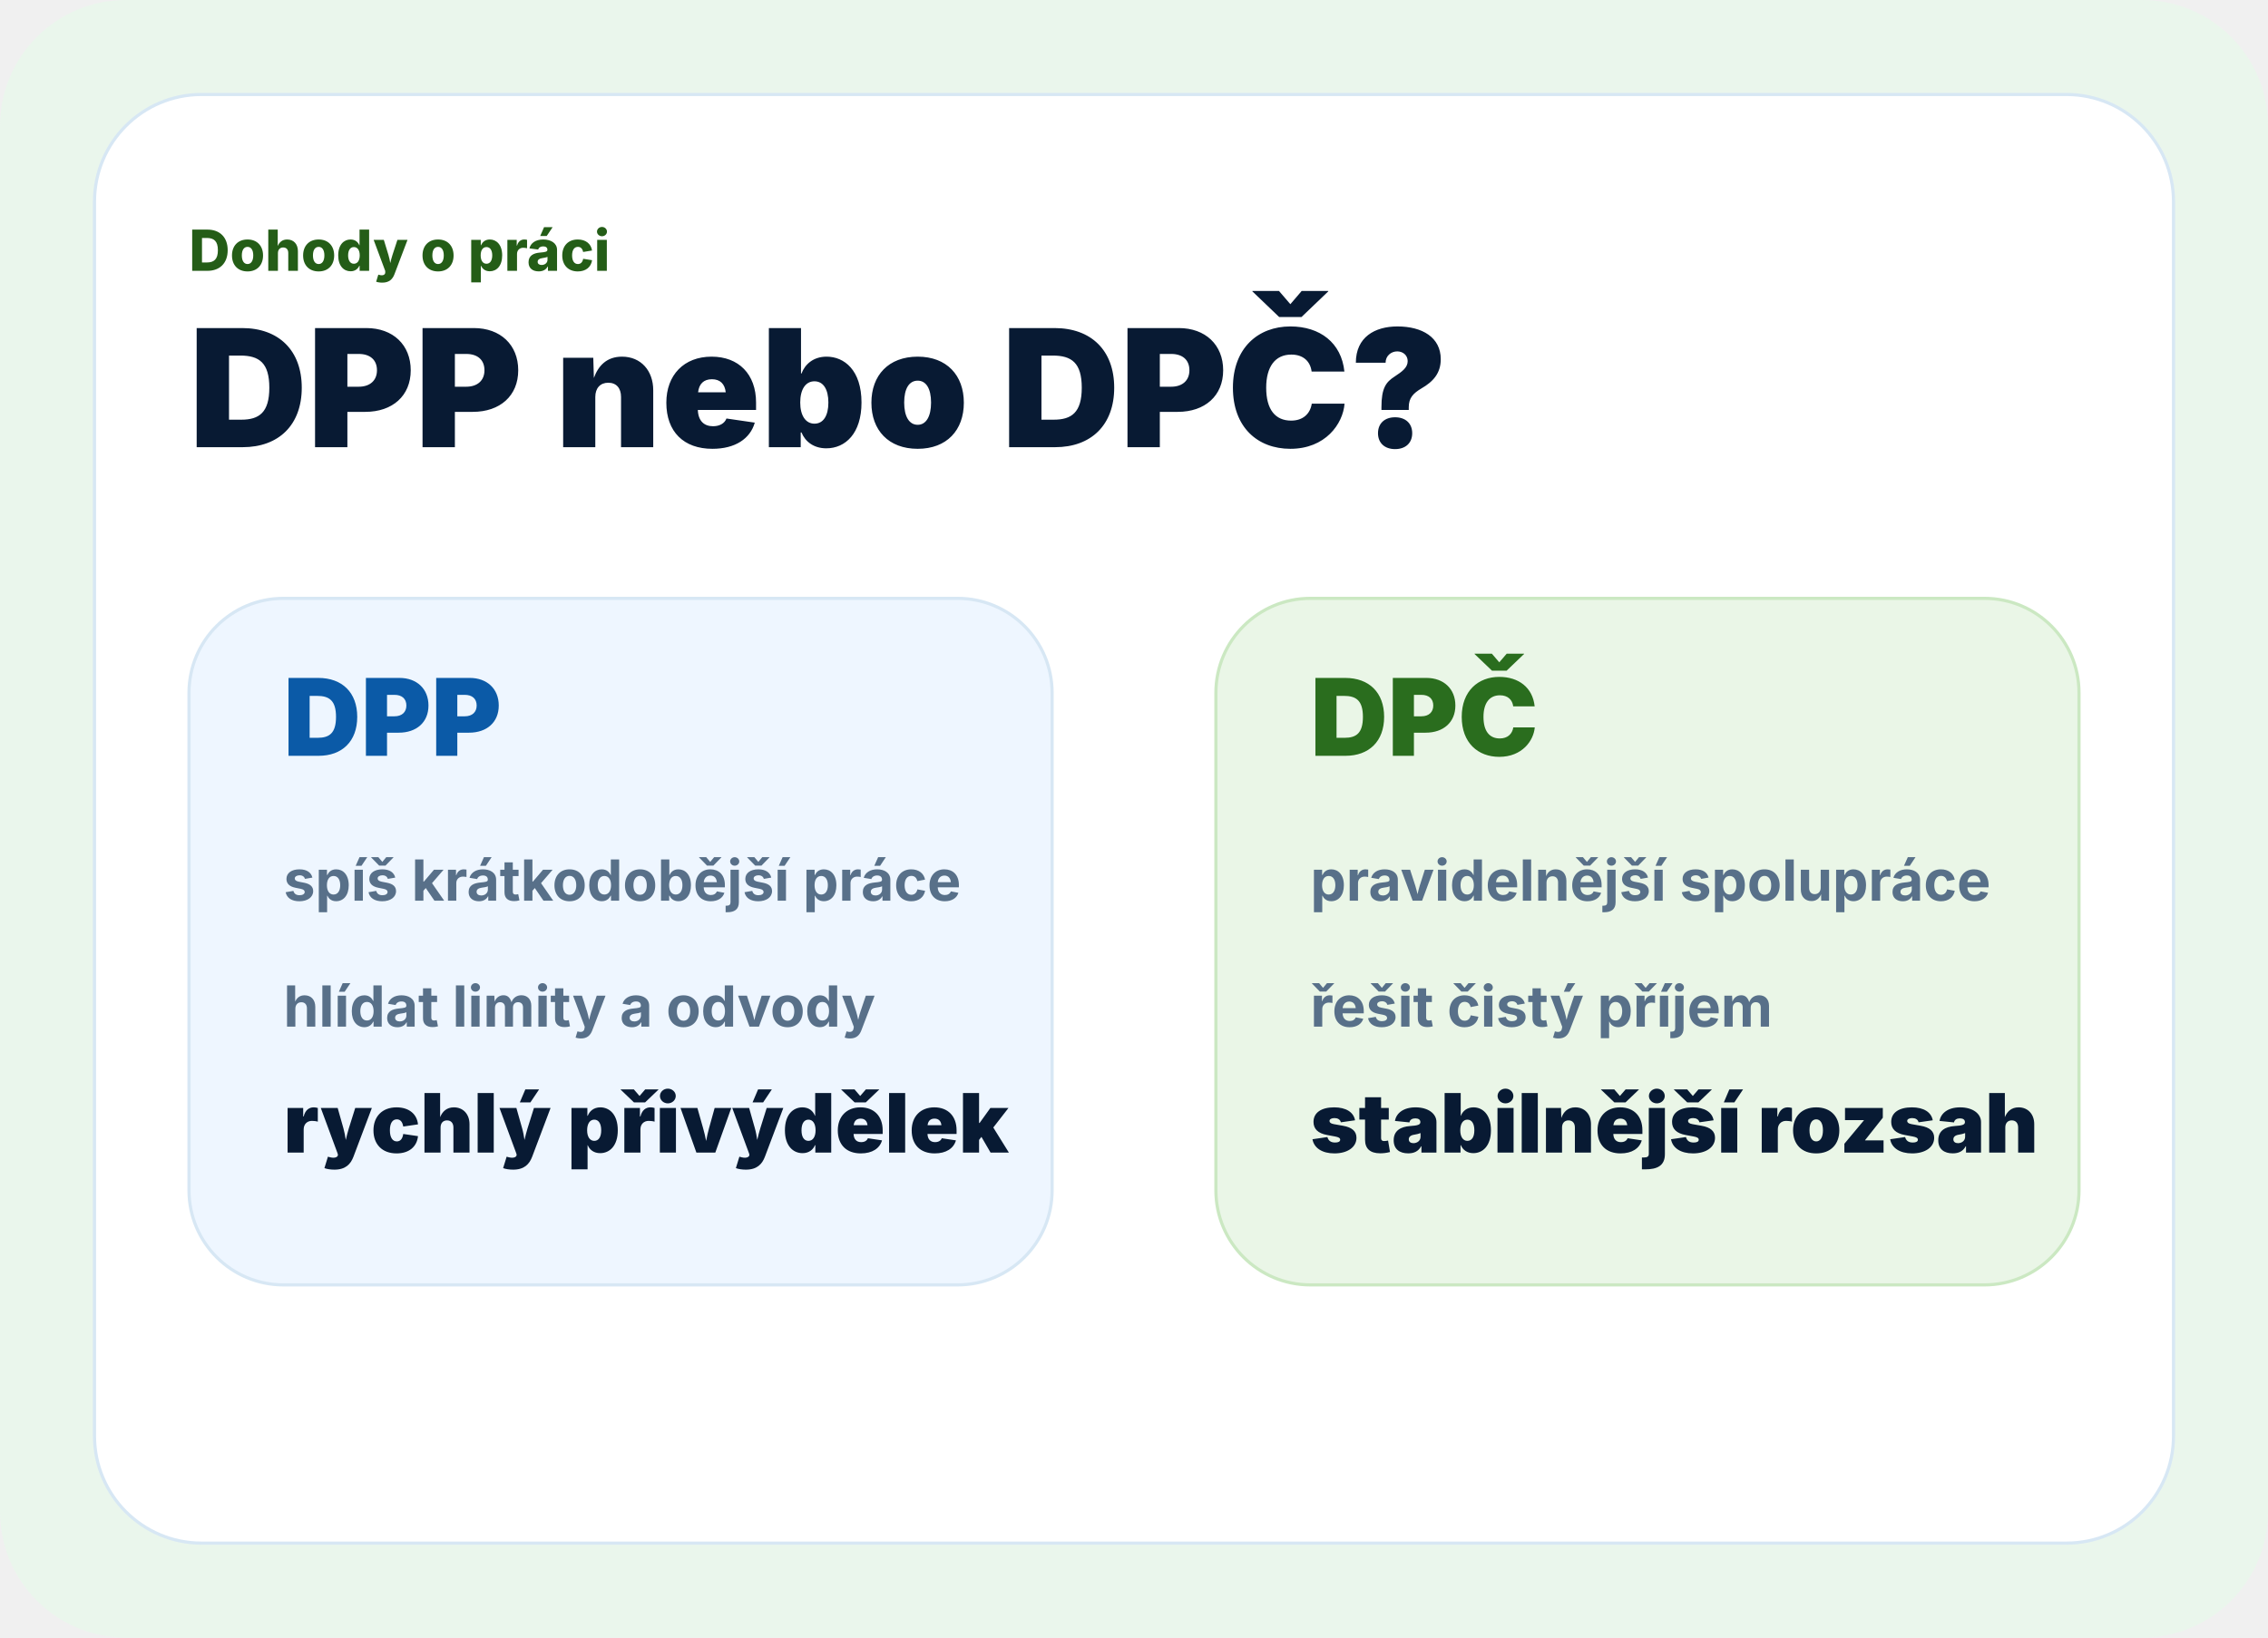
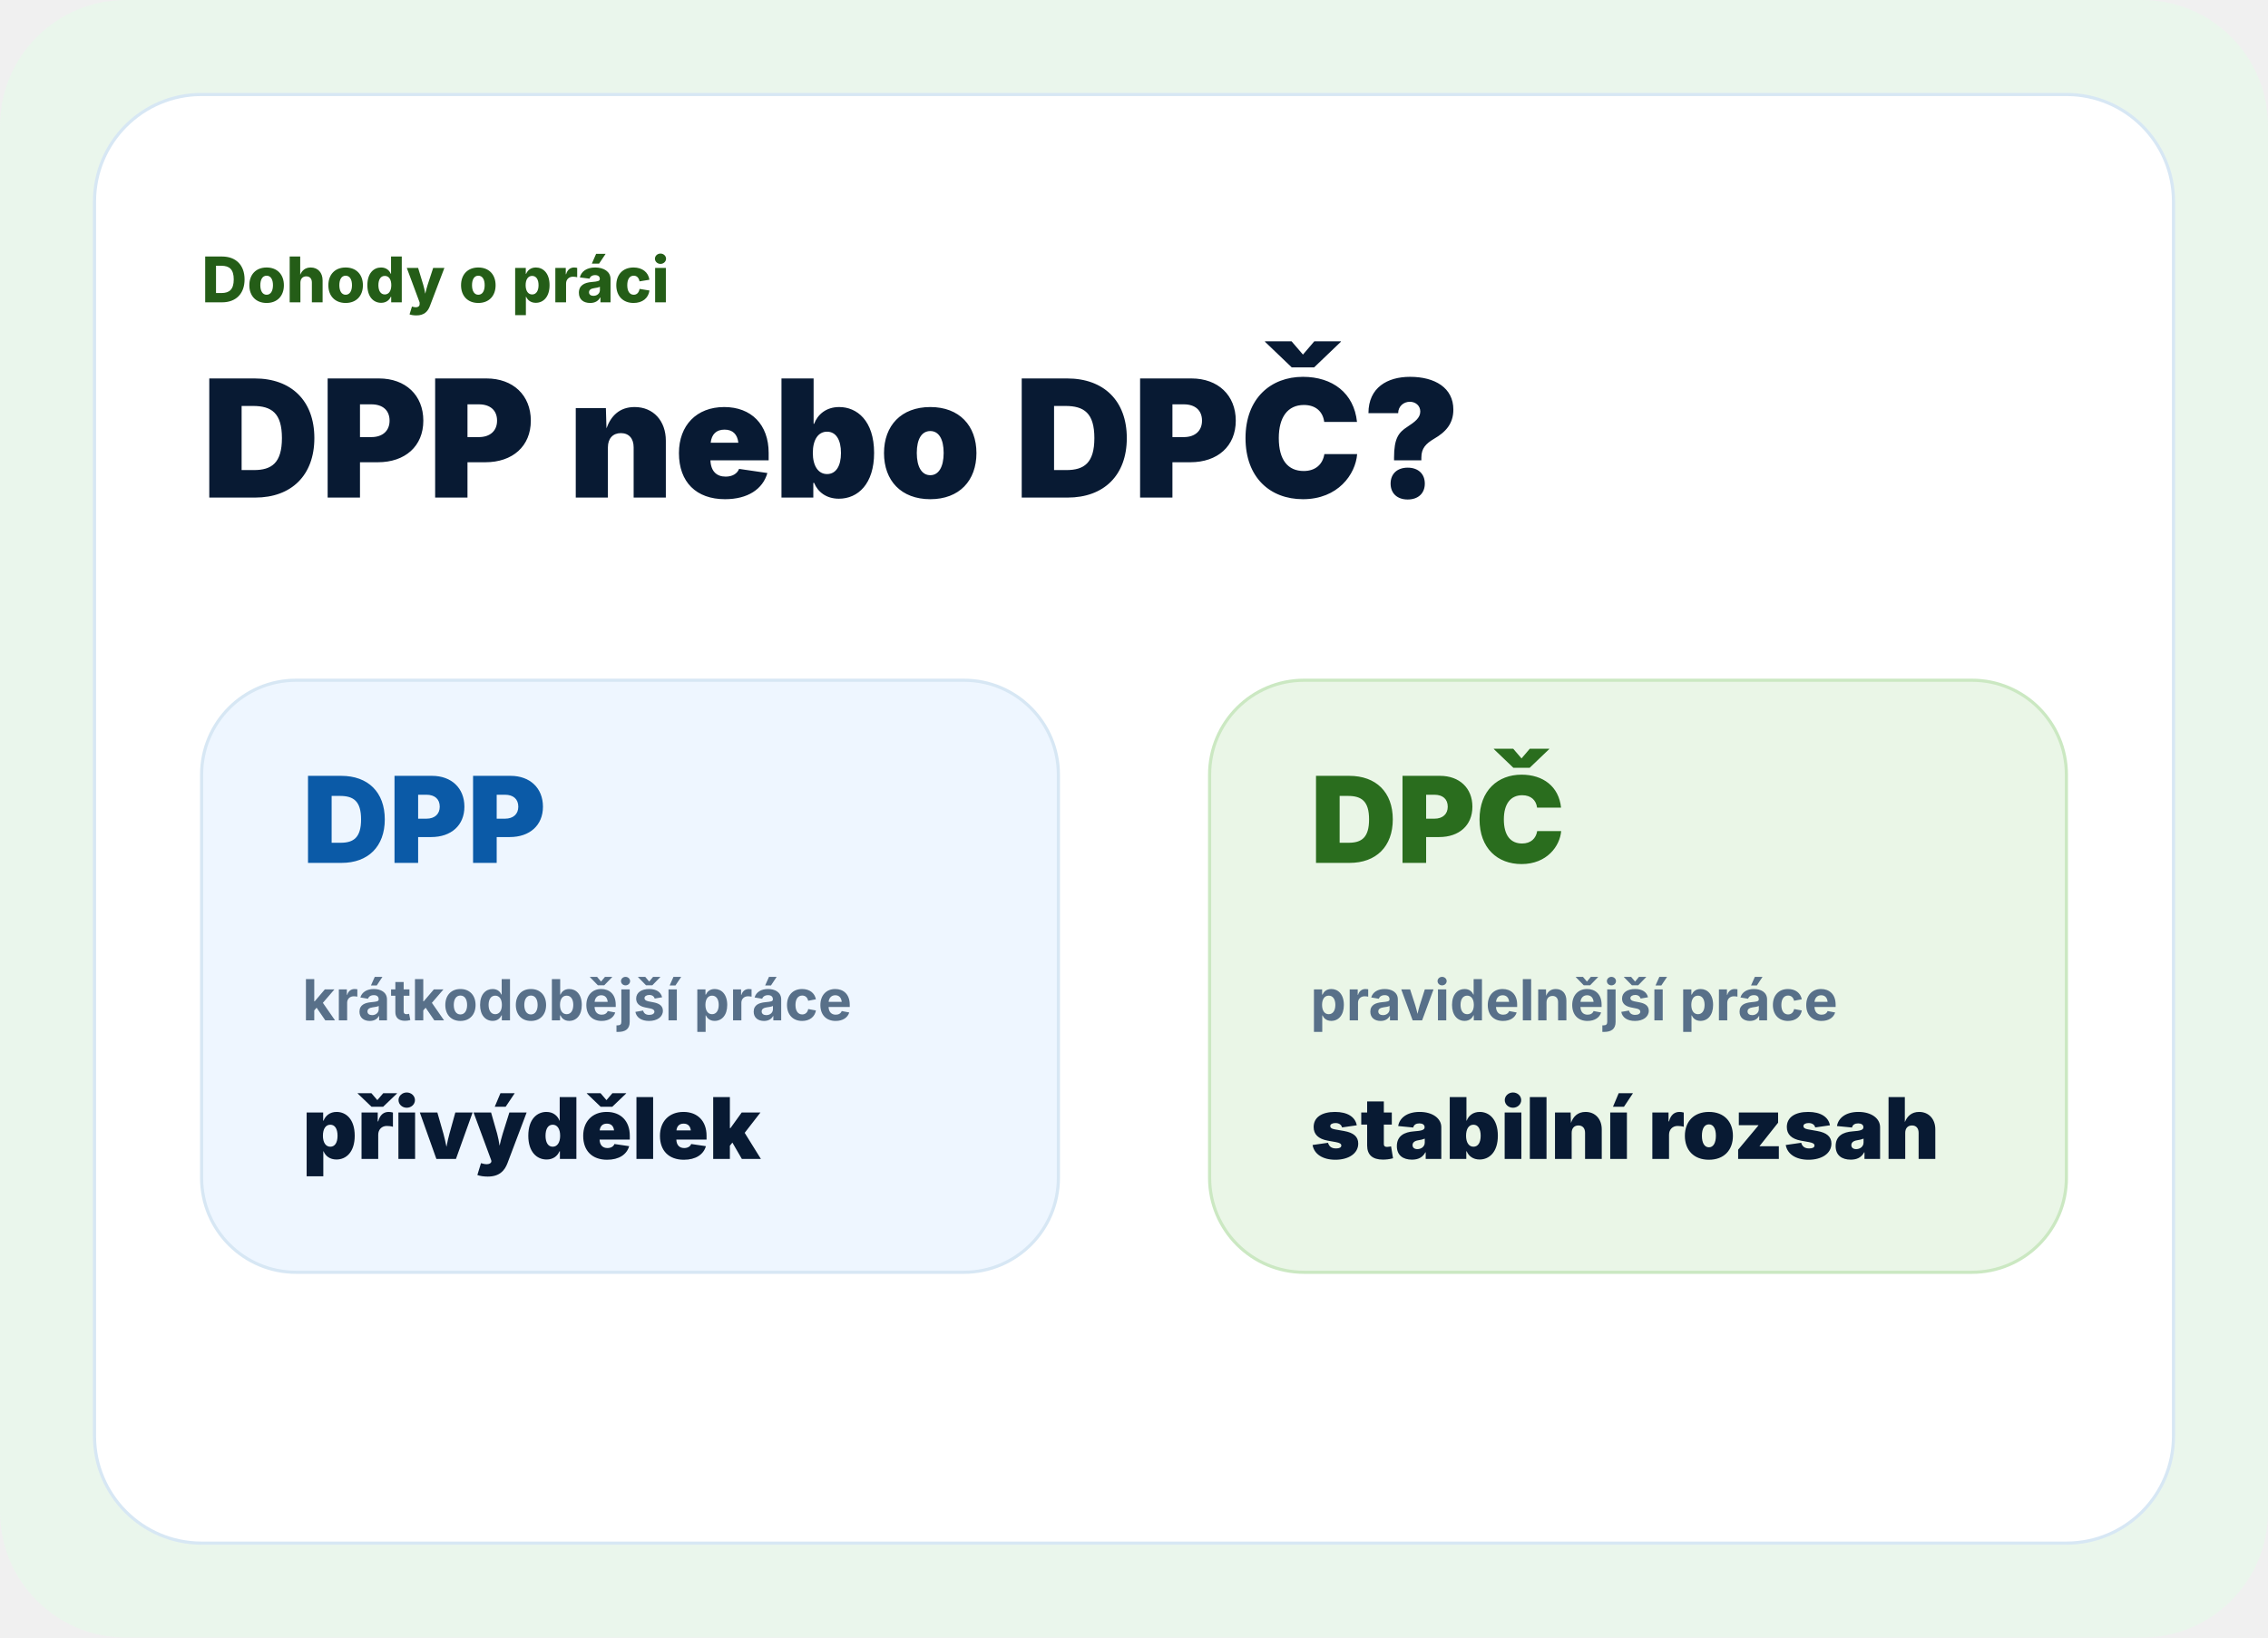
- <svg xmlns="http://www.w3.org/2000/svg" width="720" height="520" viewBox="0 0 720 520" fill="none">
+ <svg xmlns="http://www.w3.org/2000/svg" viewBox="0 0 720 520" fill="none">
  <rect width="720" height="520" rx="40" fill="#EAF6EC" />
  <rect x="30" y="30" width="660" height="460" rx="34" fill="#fff" stroke="#D7E7F4" />
-   <text x="60" y="86" fill="#245D17" font-family="Inter,Arial" font-size="18" font-weight="800">Dohody o práci</text>
-   <text x="60" y="142" fill="#081A33" font-family="Inter,Arial" font-size="52" font-weight="900">DPP nebo DPČ?</text>
+   <text x="64" y="96" fill="#245D17" font-family="Inter,Arial" font-size="20" font-weight="800">Dohody o práci</text>
+   <text x="64" y="158" fill="#081A33" font-family="Inter,Arial" font-size="52" font-weight="900">DPP nebo DPČ?</text>
  <g>
-     <rect x="60" y="190" width="274" height="218" rx="30" fill="#EEF6FF" stroke="#D7E7F4" />
-     <text x="90" y="240" fill="#0B5AA7" font-family="Inter,Arial" font-size="34" font-weight="900">DPP</text>
-     <text x="90" y="286" fill="#587089" font-family="Inter,Arial" font-size="18" font-weight="700">spíš krátkodobější práce</text>
-     <text x="90" y="326" fill="#587089" font-family="Inter,Arial" font-size="18" font-weight="700">hlídat limity a odvody</text>
-     <text x="90" y="366" fill="#081A33" font-family="Inter,Arial" font-size="26" font-weight="900">rychlý přivýdělek</text>
+     <rect x="64" y="216" width="272" height="188" rx="30" fill="#EEF6FF" stroke="#D7E7F4" />
+     <text x="96" y="274" fill="#0B5AA7" font-family="Inter,Arial" font-size="38" font-weight="900">DPP</text>
+     <text x="96" y="324" fill="#587089" font-family="Inter,Arial" font-size="18" font-weight="700">krátkodobější práce</text>
+     <text x="96" y="368" fill="#081A33" font-family="Inter,Arial" font-size="27" font-weight="900">přivýdělek</text>
  </g>
  <g>
-     <rect x="386" y="190" width="274" height="218" rx="30" fill="#EAF6E7" stroke="#CBE8C2" />
-     <text x="416" y="240" fill="#2A6D1E" font-family="Inter,Arial" font-size="34" font-weight="900">DPČ</text>
-     <text x="416" y="286" fill="#587089" font-family="Inter,Arial" font-size="18" font-weight="700">pravidelnější spolupráce</text>
-     <text x="416" y="326" fill="#587089" font-family="Inter,Arial" font-size="18" font-weight="700">řešit čistý příjem</text>
-     <text x="416" y="366" fill="#081A33" font-family="Inter,Arial" font-size="26" font-weight="900">stabilnější rozsah</text>
+     <rect x="384" y="216" width="272" height="188" rx="30" fill="#EAF6E7" stroke="#CBE8C2" />
+     <text x="416" y="274" fill="#2A6D1E" font-family="Inter,Arial" font-size="38" font-weight="900">DPČ</text>
+     <text x="416" y="324" fill="#587089" font-family="Inter,Arial" font-size="18" font-weight="700">pravidelnější práce</text>
+     <text x="416" y="368" fill="#081A33" font-family="Inter,Arial" font-size="27" font-weight="900">stabilní rozsah</text>
  </g>
</svg>
